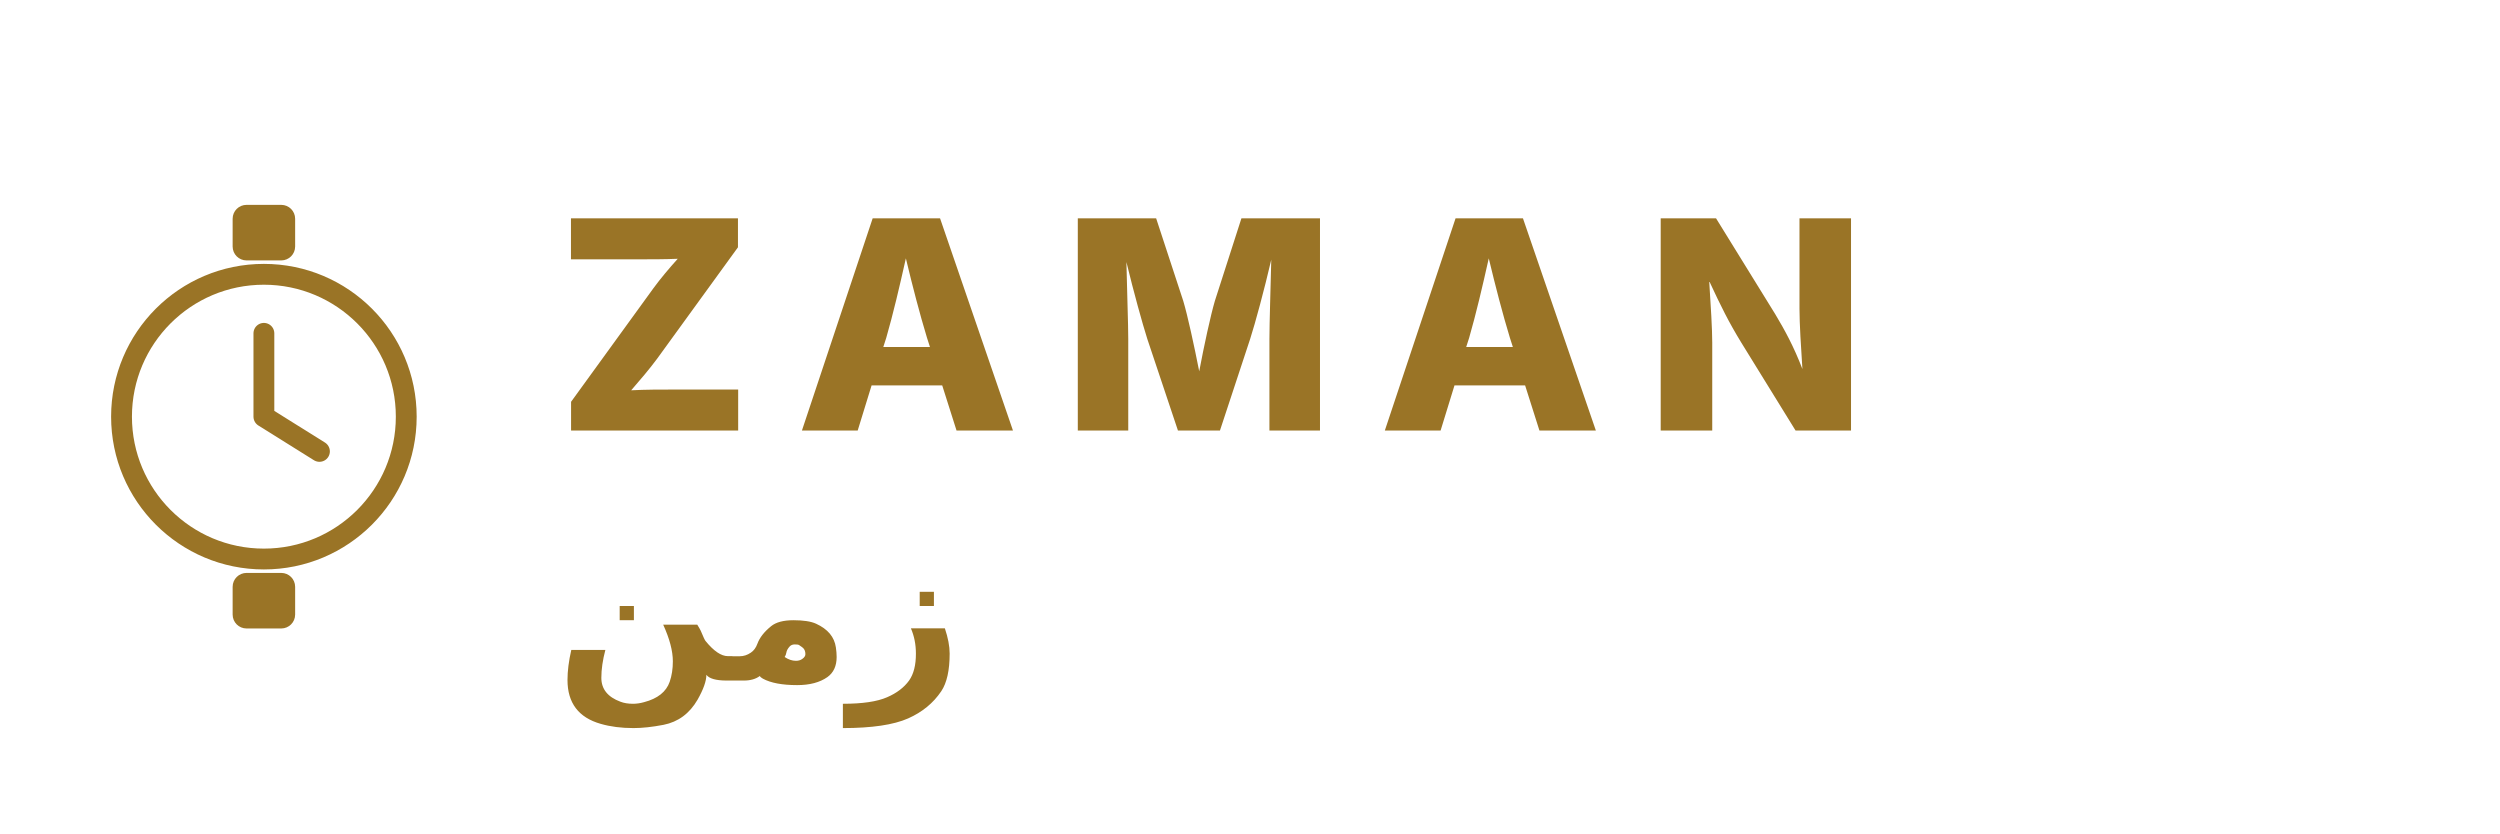
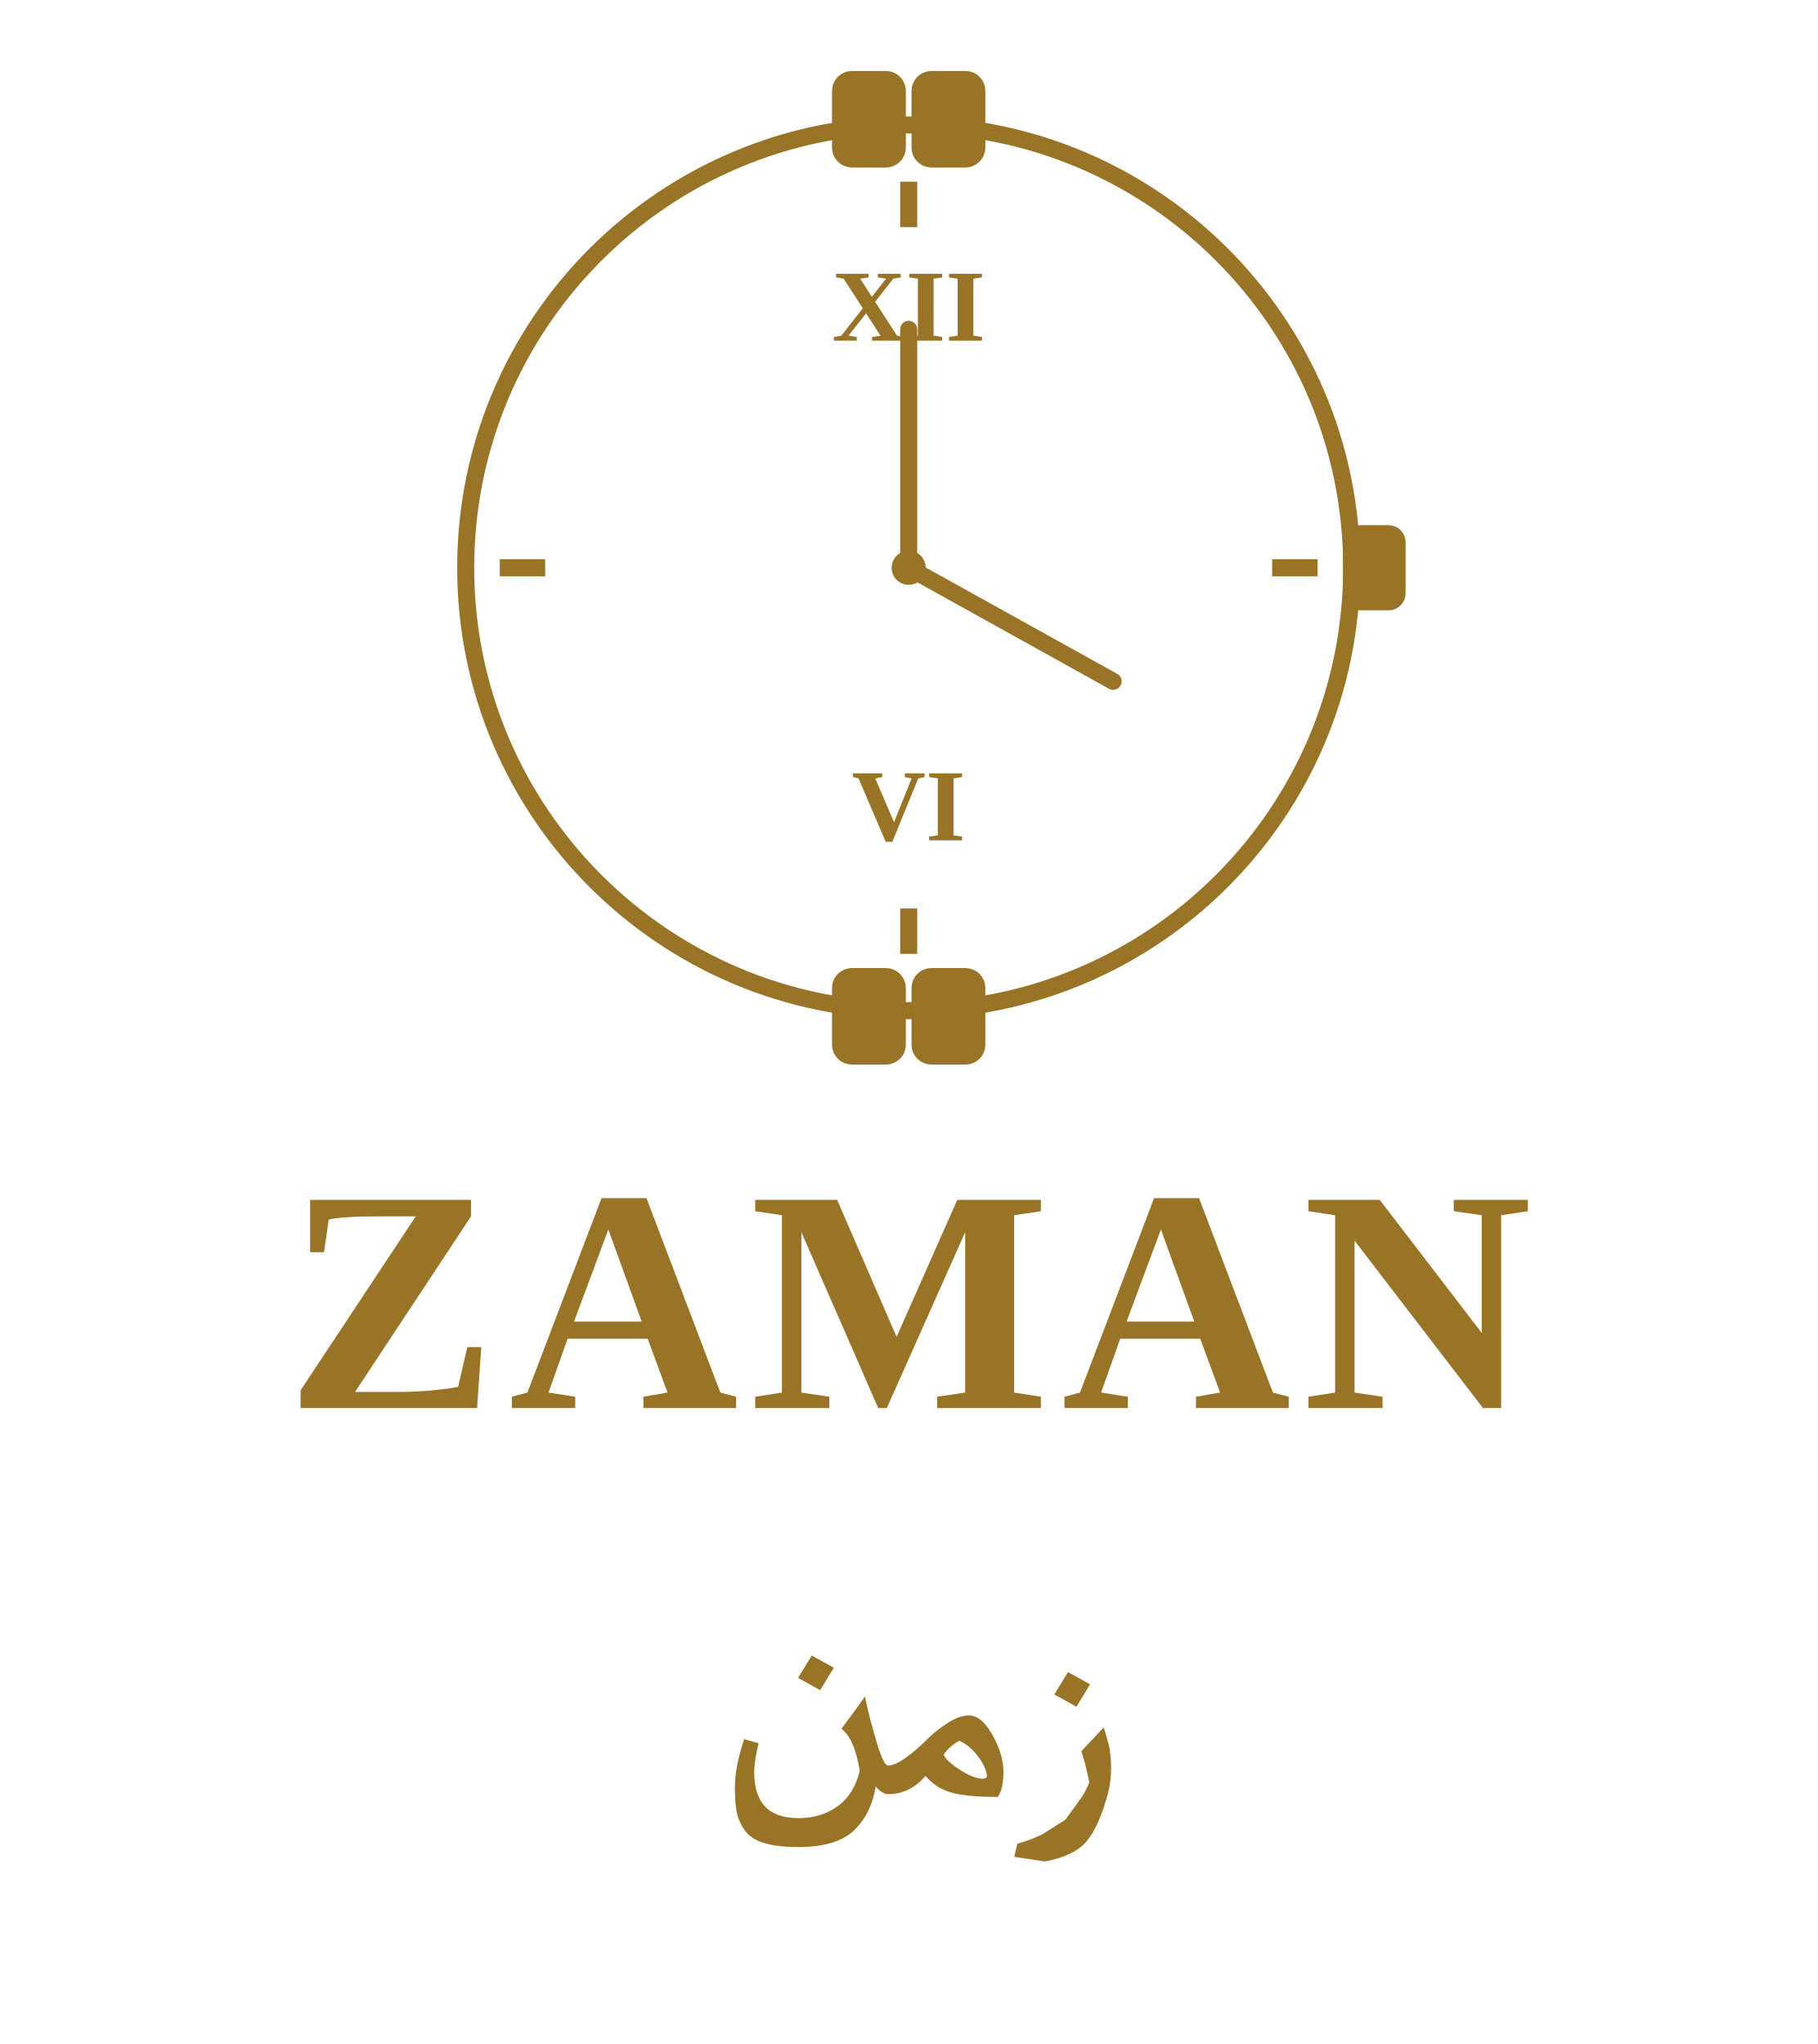
- <svg xmlns="http://www.w3.org/2000/svg" viewBox="0 0 360 120" width="360" height="120" fill="none">
-   <g transform="translate(8,30)" stroke="#9a7426" fill="#9a7426">
-     <rect x="26" y="0" width="8" height="7" rx="1.5" />
-     <rect x="26" y="53" width="8" height="7" rx="1.5" />
-     <circle cx="30" cy="30" r="20.5" stroke-width="3" fill="none" />
-     <path d="M30 18v12l8 5" stroke-width="3" stroke-linecap="round" stroke-linejoin="round" fill="none" />
+ <svg xmlns="http://www.w3.org/2000/svg" viewBox="0 0 320 360" width="320" height="360">
+   <g fill="none" stroke="#9a7426" stroke-width="3">
+     <circle cx="160" cy="100" r="78" />
+     <rect x="148" y="14" width="10" height="14" rx="2" fill="#9a7426" />
+     <rect x="162" y="14" width="10" height="14" rx="2" fill="#9a7426" />
+     <rect x="148" y="172" width="10" height="14" rx="2" fill="#9a7426" />
+     <rect x="162" y="172" width="10" height="14" rx="2" fill="#9a7426" />
+     <rect x="238" y="94" width="8" height="12" rx="1.5" fill="#9a7426" />
+     <line x1="160" y1="32" x2="160" y2="40" />
+     <line x1="160" y1="160" x2="160" y2="168" />
+     <line x1="88" y1="100" x2="96" y2="100" />
+     <line x1="224" y1="100" x2="232" y2="100" />
+     <line x1="160" y1="100" x2="160" y2="58" stroke-linecap="round" />
+     <line x1="160" y1="100" x2="196" y2="120" stroke-linecap="round" />
+     <circle cx="160" cy="100" r="3" fill="#9a7426" stroke="none" />
  </g>
-   <text x="80" y="62" font-family="Inter, Arial, sans-serif" font-weight="800" font-size="42" letter-spacing="6" fill="#9a7426">ZAMAN</text>
-   <text x="80" y="98" font-family="Cairo, 'Segoe UI', sans-serif" font-weight="700" font-size="28" fill="#9a7426">زمن</text>
+   <text x="160" y="60" font-family="'Times New Roman', Georgia, serif" font-weight="700" font-size="18" fill="#9a7426" text-anchor="middle">XII</text>
+   <text x="160" y="148" font-family="'Times New Roman', Georgia, serif" font-weight="700" font-size="18" fill="#9a7426" text-anchor="middle">VI</text>
+   <text x="160" y="248" font-family="'Times New Roman', Georgia, serif" font-weight="700" font-size="56" letter-spacing="2" fill="#9a7426" text-anchor="middle">ZAMAN</text>
+   <text x="160" y="316" font-family="'Amiri', 'Cairo', 'Times New Roman', serif" font-weight="700" font-size="48" fill="#9a7426" text-anchor="middle">زمن</text>
</svg>
